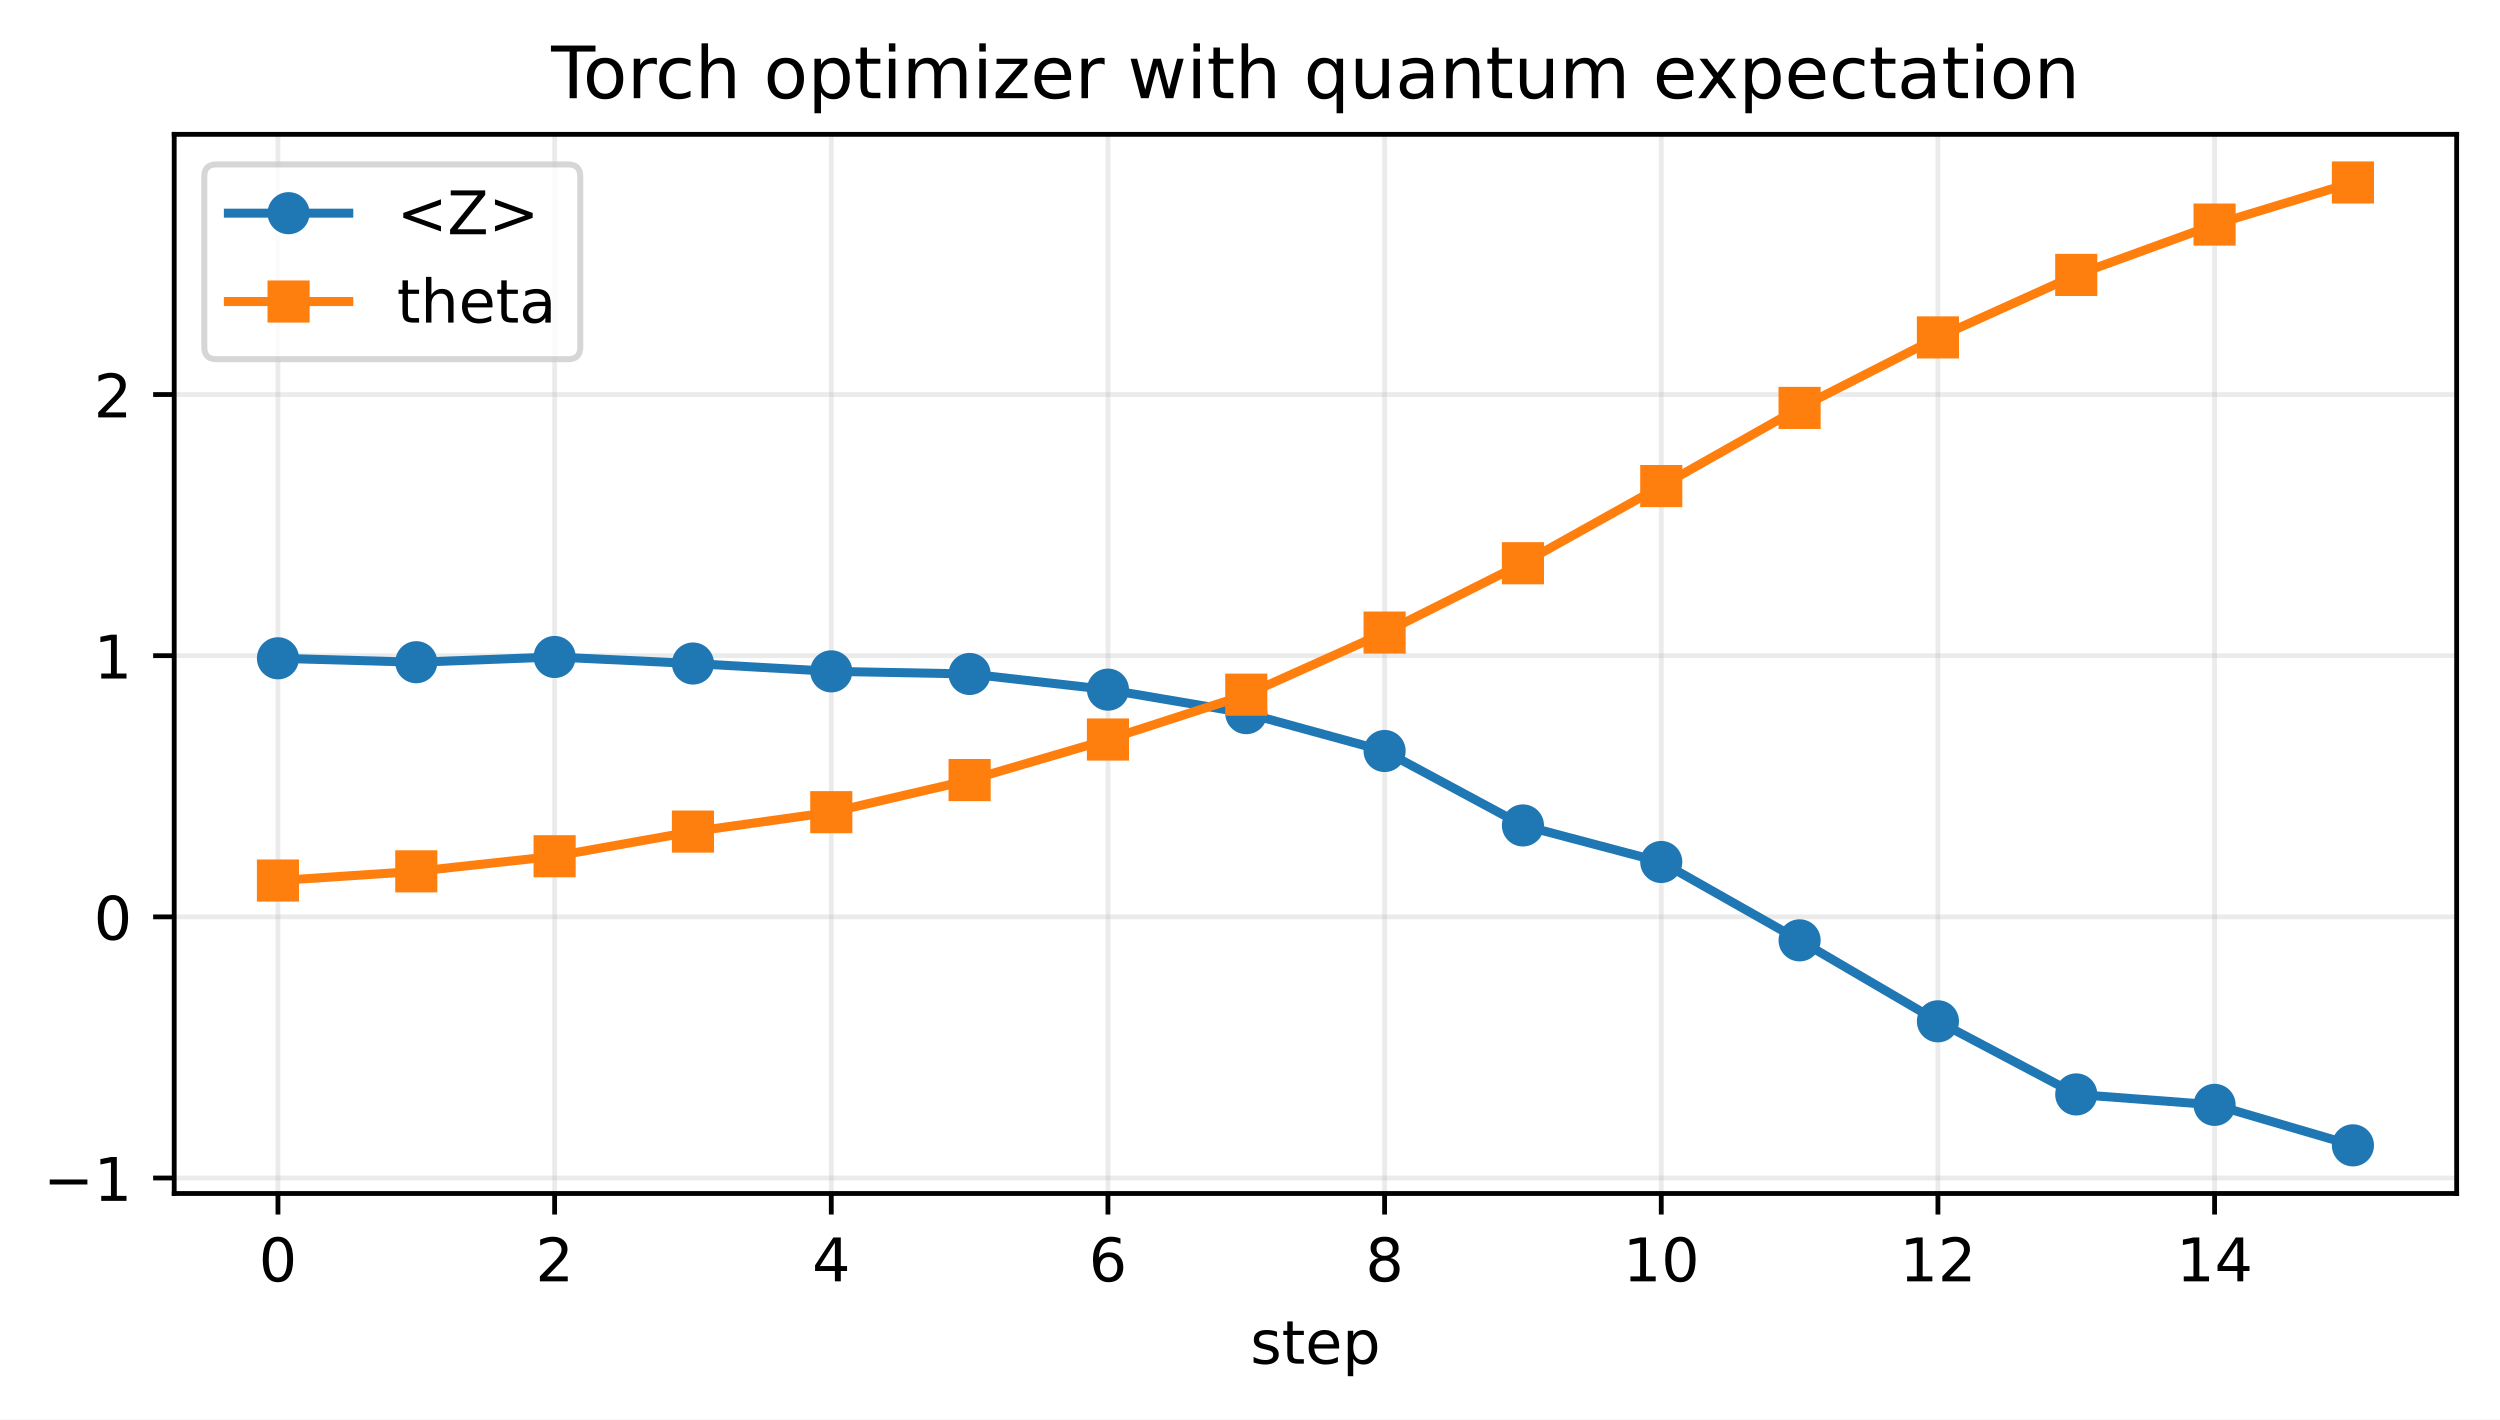
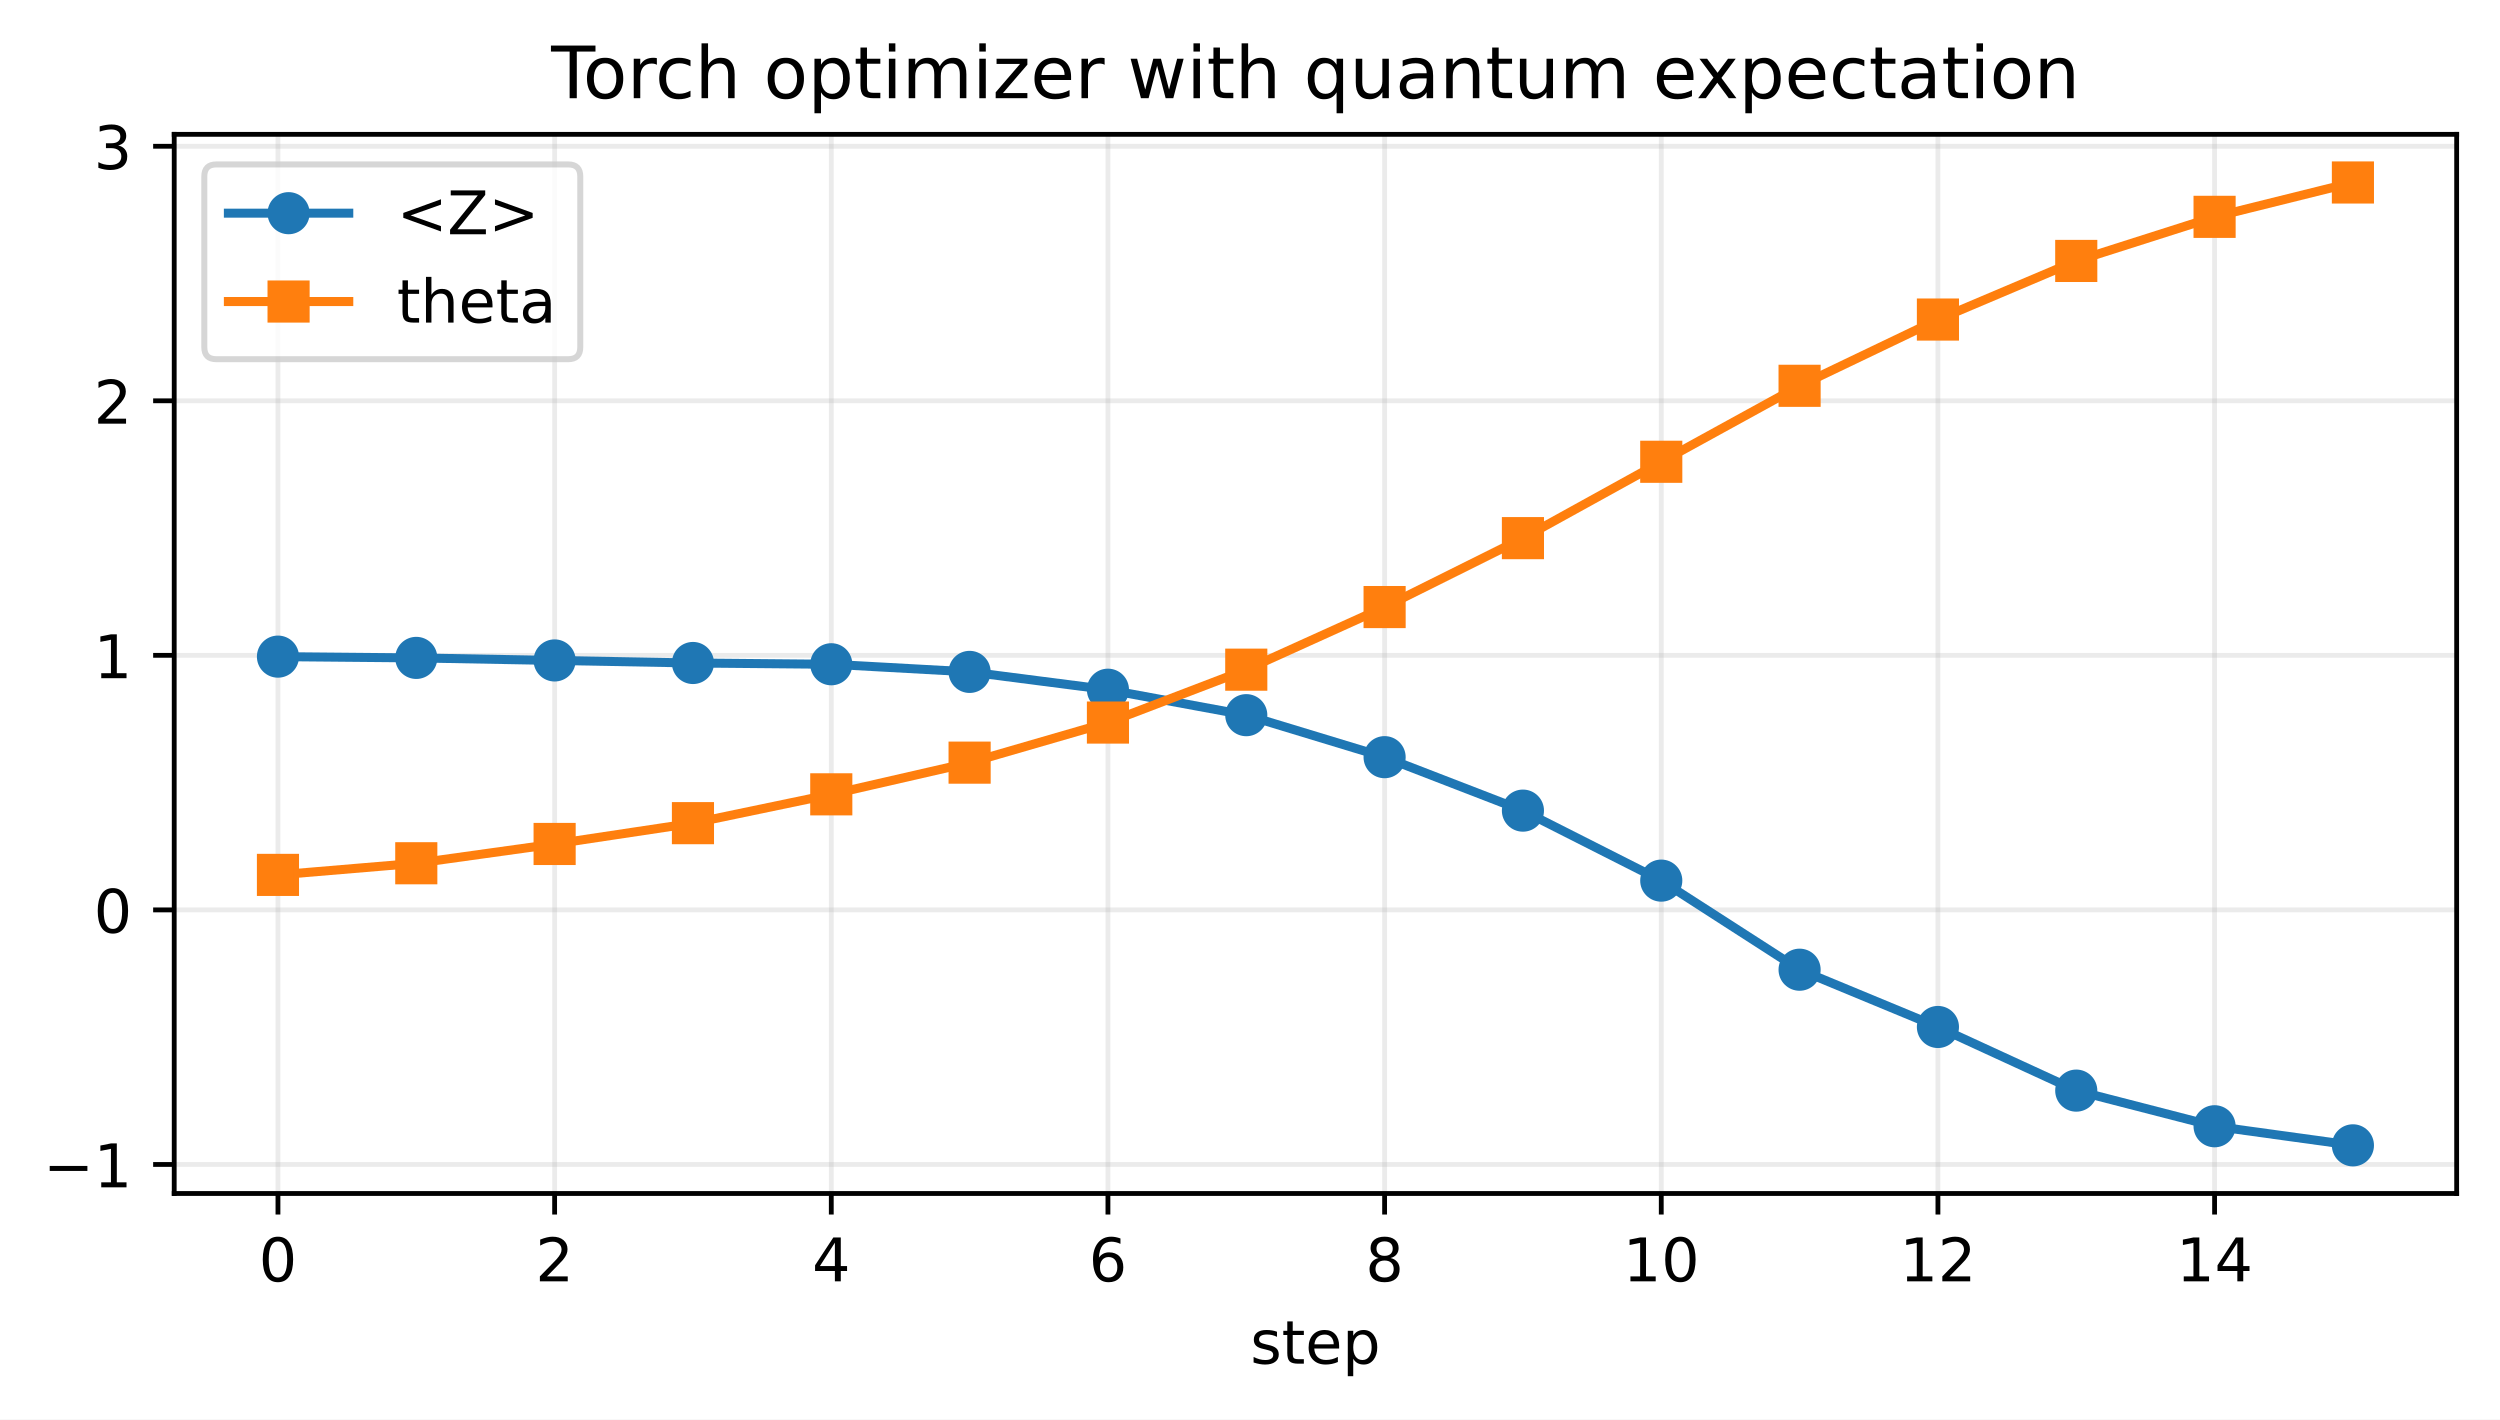
<svg xmlns="http://www.w3.org/2000/svg" xmlns:xlink="http://www.w3.org/1999/xlink" width="415.332pt" height="235.834pt" viewBox="0 0 415.332 235.834" version="1.1">
  <defs>
    <style type="text/css">*{stroke-linejoin: round; stroke-linecap: butt}</style>
  </defs>
  <g id="figure_1">
    <g id="patch_1">
      <path d="M 0 235.834  L 415.332 235.834  L 415.332 0  L 0 0  z " style="fill: #ffffff" />
    </g>
    <g id="axes_1">
      <g id="patch_2">
        <path d="M 28.942 198.278  L 408.132 198.278  L 408.132 22.318  L 28.942 22.318  z " style="fill: #ffffff" />
      </g>
      <g id="matplotlib.axis_1">
        <g id="xtick_1">
          <g id="line2d_1">
-             <path d="M 46.178 198.278  L 46.178 22.318  " clip-path="url(#pff845079d2)" style="fill: none; stroke: #b0b0b0; stroke-opacity: 0.25; stroke-width: 0.8; stroke-linecap: square" />
+             <path d="M 46.178 198.278  L 46.178 22.318  " clip-path="url(#p3818c2e8f7)" style="fill: none; stroke: #b0b0b0; stroke-opacity: 0.25; stroke-width: 0.8; stroke-linecap: square" />
          </g>
          <g id="line2d_2">
            <defs>
-               <path id="mf3b24334eb" d="M 0 0  L 0 3.5  " style="stroke: #000000; stroke-width: 0.8" />
+               <path id="m38d7445c52" d="M 0 0  L 0 3.5  " style="stroke: #000000; stroke-width: 0.8" />
            </defs>
            <g>
-               <use xlink:href="#mf3b24334eb" x="46.178" y="198.278" style="stroke: #000000; stroke-width: 0.8" />
+               <use xlink:href="#m38d7445c52" x="46.178" y="198.278" style="stroke: #000000; stroke-width: 0.8" />
            </g>
          </g>
          <g id="text_1">
            <g transform="translate(42.99685 212.8766) scale(0.1 -0.1)">
              <defs>
                <path id="DejaVuSans-30" d="M 2034 4250  Q 1547 4250 1301 3770  Q 1056 3291 1056 2328  Q 1056 1369 1301 889  Q 1547 409 2034 409  Q 2525 409 2770 889  Q 3016 1369 3016 2328  Q 3016 3291 2770 3770  Q 2525 4250 2034 4250  z M 2034 4750  Q 2819 4750 3233 4129  Q 3647 3509 3647 2328  Q 3647 1150 3233 529  Q 2819 -91 2034 -91  Q 1250 -91 836 529  Q 422 1150 422 2328  Q 422 3509 836 4129  Q 1250 4750 2034 4750  z " transform="scale(0.015625)" />
              </defs>
              <use xlink:href="#DejaVuSans-30" />
            </g>
          </g>
        </g>
        <g id="xtick_2">
          <g id="line2d_3">
-             <path d="M 92.141 198.278  L 92.141 22.318  " clip-path="url(#pff845079d2)" style="fill: none; stroke: #b0b0b0; stroke-opacity: 0.25; stroke-width: 0.8; stroke-linecap: square" />
+             <path d="M 92.141 198.278  L 92.141 22.318  " clip-path="url(#p3818c2e8f7)" style="fill: none; stroke: #b0b0b0; stroke-opacity: 0.25; stroke-width: 0.8; stroke-linecap: square" />
          </g>
          <g id="line2d_4">
            <g>
-               <use xlink:href="#mf3b24334eb" x="92.141" y="198.278" style="stroke: #000000; stroke-width: 0.8" />
+               <use xlink:href="#m38d7445c52" x="92.141" y="198.278" style="stroke: #000000; stroke-width: 0.8" />
            </g>
          </g>
          <g id="text_2">
            <g transform="translate(88.95927 212.8766) scale(0.1 -0.1)">
              <defs>
                <path id="DejaVuSans-32" d="M 1228 531  L 3431 531  L 3431 0  L 469 0  L 469 531  Q 828 903 1448 1529  Q 2069 2156 2228 2338  Q 2531 2678 2651 2914  Q 2772 3150 2772 3378  Q 2772 3750 2511 3984  Q 2250 4219 1831 4219  Q 1534 4219 1204 4116  Q 875 4013 500 3803  L 500 4441  Q 881 4594 1212 4672  Q 1544 4750 1819 4750  Q 2544 4750 2975 4387  Q 3406 4025 3406 3419  Q 3406 3131 3298 2873  Q 3191 2616 2906 2266  Q 2828 2175 2409 1742  Q 1991 1309 1228 531  z " transform="scale(0.015625)" />
              </defs>
              <use xlink:href="#DejaVuSans-32" />
            </g>
          </g>
        </g>
        <g id="xtick_3">
          <g id="line2d_5">
-             <path d="M 138.103 198.278  L 138.103 22.318  " clip-path="url(#pff845079d2)" style="fill: none; stroke: #b0b0b0; stroke-opacity: 0.25; stroke-width: 0.8; stroke-linecap: square" />
+             <path d="M 138.103 198.278  L 138.103 22.318  " clip-path="url(#p3818c2e8f7)" style="fill: none; stroke: #b0b0b0; stroke-opacity: 0.25; stroke-width: 0.8; stroke-linecap: square" />
          </g>
          <g id="line2d_6">
            <g>
-               <use xlink:href="#mf3b24334eb" x="138.103" y="198.278" style="stroke: #000000; stroke-width: 0.8" />
+               <use xlink:href="#m38d7445c52" x="138.103" y="198.278" style="stroke: #000000; stroke-width: 0.8" />
            </g>
          </g>
          <g id="text_3">
            <g transform="translate(134.9217 212.8766) scale(0.1 -0.1)">
              <defs>
                <path id="DejaVuSans-34" d="M 2419 4116  L 825 1625  L 2419 1625  L 2419 4116  z M 2253 4666  L 3047 4666  L 3047 1625  L 3713 1625  L 3713 1100  L 3047 1100  L 3047 0  L 2419 0  L 2419 1100  L 313 1100  L 313 1709  L 2253 4666  z " transform="scale(0.015625)" />
              </defs>
              <use xlink:href="#DejaVuSans-34" />
            </g>
          </g>
        </g>
        <g id="xtick_4">
          <g id="line2d_7">
-             <path d="M 184.065 198.278  L 184.065 22.318  " clip-path="url(#pff845079d2)" style="fill: none; stroke: #b0b0b0; stroke-opacity: 0.25; stroke-width: 0.8; stroke-linecap: square" />
+             <path d="M 184.065 198.278  L 184.065 22.318  " clip-path="url(#p3818c2e8f7)" style="fill: none; stroke: #b0b0b0; stroke-opacity: 0.25; stroke-width: 0.8; stroke-linecap: square" />
          </g>
          <g id="line2d_8">
            <g>
-               <use xlink:href="#mf3b24334eb" x="184.065" y="198.278" style="stroke: #000000; stroke-width: 0.8" />
+               <use xlink:href="#m38d7445c52" x="184.065" y="198.278" style="stroke: #000000; stroke-width: 0.8" />
            </g>
          </g>
          <g id="text_4">
            <g transform="translate(180.8841 212.8766) scale(0.1 -0.1)">
              <defs>
                <path id="DejaVuSans-36" d="M 2113 2584  Q 1688 2584 1439 2293  Q 1191 2003 1191 1497  Q 1191 994 1439 701  Q 1688 409 2113 409  Q 2538 409 2786 701  Q 3034 994 3034 1497  Q 3034 2003 2786 2293  Q 2538 2584 2113 2584  z M 3366 4563  L 3366 3988  Q 3128 4100 2886 4159  Q 2644 4219 2406 4219  Q 1781 4219 1451 3797  Q 1122 3375 1075 2522  Q 1259 2794 1537 2939  Q 1816 3084 2150 3084  Q 2853 3084 3261 2657  Q 3669 2231 3669 1497  Q 3669 778 3244 343  Q 2819 -91 2113 -91  Q 1303 -91 875 529  Q 447 1150 447 2328  Q 447 3434 972 4092  Q 1497 4750 2381 4750  Q 2619 4750 2861 4703  Q 3103 4656 3366 4563  z " transform="scale(0.015625)" />
              </defs>
              <use xlink:href="#DejaVuSans-36" />
            </g>
          </g>
        </g>
        <g id="xtick_5">
          <g id="line2d_9">
-             <path d="M 230.028 198.278  L 230.028 22.318  " clip-path="url(#pff845079d2)" style="fill: none; stroke: #b0b0b0; stroke-opacity: 0.25; stroke-width: 0.8; stroke-linecap: square" />
+             <path d="M 230.028 198.278  L 230.028 22.318  " clip-path="url(#p3818c2e8f7)" style="fill: none; stroke: #b0b0b0; stroke-opacity: 0.25; stroke-width: 0.8; stroke-linecap: square" />
          </g>
          <g id="line2d_10">
            <g>
-               <use xlink:href="#mf3b24334eb" x="230.028" y="198.278" style="stroke: #000000; stroke-width: 0.8" />
+               <use xlink:href="#m38d7445c52" x="230.028" y="198.278" style="stroke: #000000; stroke-width: 0.8" />
            </g>
          </g>
          <g id="text_5">
            <g transform="translate(226.8465 212.8766) scale(0.1 -0.1)">
              <defs>
                <path id="DejaVuSans-38" d="M 2034 2216  Q 1584 2216 1326 1975  Q 1069 1734 1069 1313  Q 1069 891 1326 650  Q 1584 409 2034 409  Q 2484 409 2743 651  Q 3003 894 3003 1313  Q 3003 1734 2745 1975  Q 2488 2216 2034 2216  z M 1403 2484  Q 997 2584 770 2862  Q 544 3141 544 3541  Q 544 4100 942 4425  Q 1341 4750 2034 4750  Q 2731 4750 3128 4425  Q 3525 4100 3525 3541  Q 3525 3141 3298 2862  Q 3072 2584 2669 2484  Q 3125 2378 3379 2068  Q 3634 1759 3634 1313  Q 3634 634 3220 271  Q 2806 -91 2034 -91  Q 1263 -91 848 271  Q 434 634 434 1313  Q 434 1759 690 2068  Q 947 2378 1403 2484  z M 1172 3481  Q 1172 3119 1398 2916  Q 1625 2713 2034 2713  Q 2441 2713 2670 2916  Q 2900 3119 2900 3481  Q 2900 3844 2670 4047  Q 2441 4250 2034 4250  Q 1625 4250 1398 4047  Q 1172 3844 1172 3481  z " transform="scale(0.015625)" />
              </defs>
              <use xlink:href="#DejaVuSans-38" />
            </g>
          </g>
        </g>
        <g id="xtick_6">
          <g id="line2d_11">
-             <path d="M 275.99 198.278  L 275.99 22.318  " clip-path="url(#pff845079d2)" style="fill: none; stroke: #b0b0b0; stroke-opacity: 0.25; stroke-width: 0.8; stroke-linecap: square" />
+             <path d="M 275.99 198.278  L 275.99 22.318  " clip-path="url(#p3818c2e8f7)" style="fill: none; stroke: #b0b0b0; stroke-opacity: 0.25; stroke-width: 0.8; stroke-linecap: square" />
          </g>
          <g id="line2d_12">
            <g>
-               <use xlink:href="#mf3b24334eb" x="275.99" y="198.278" style="stroke: #000000; stroke-width: 0.8" />
+               <use xlink:href="#m38d7445c52" x="275.99" y="198.278" style="stroke: #000000; stroke-width: 0.8" />
            </g>
          </g>
          <g id="text_6">
            <g transform="translate(269.6277 212.8766) scale(0.1 -0.1)">
              <defs>
                <path id="DejaVuSans-31" d="M 794 531  L 1825 531  L 1825 4091  L 703 3866  L 703 4441  L 1819 4666  L 2450 4666  L 2450 531  L 3481 531  L 3481 0  L 794 0  L 794 531  z " transform="scale(0.015625)" />
              </defs>
              <use xlink:href="#DejaVuSans-31" />
              <use xlink:href="#DejaVuSans-30" transform="translate(63.62305 0)" />
            </g>
          </g>
        </g>
        <g id="xtick_7">
          <g id="line2d_13">
-             <path d="M 321.953 198.278  L 321.953 22.318  " clip-path="url(#pff845079d2)" style="fill: none; stroke: #b0b0b0; stroke-opacity: 0.25; stroke-width: 0.8; stroke-linecap: square" />
+             <path d="M 321.953 198.278  L 321.953 22.318  " clip-path="url(#p3818c2e8f7)" style="fill: none; stroke: #b0b0b0; stroke-opacity: 0.25; stroke-width: 0.8; stroke-linecap: square" />
          </g>
          <g id="line2d_14">
            <g>
-               <use xlink:href="#mf3b24334eb" x="321.953" y="198.278" style="stroke: #000000; stroke-width: 0.8" />
+               <use xlink:href="#m38d7445c52" x="321.953" y="198.278" style="stroke: #000000; stroke-width: 0.8" />
            </g>
          </g>
          <g id="text_7">
            <g transform="translate(315.5901 212.8766) scale(0.1 -0.1)">
              <use xlink:href="#DejaVuSans-31" />
              <use xlink:href="#DejaVuSans-32" transform="translate(63.62305 0)" />
            </g>
          </g>
        </g>
        <g id="xtick_8">
          <g id="line2d_15">
-             <path d="M 367.915 198.278  L 367.915 22.318  " clip-path="url(#pff845079d2)" style="fill: none; stroke: #b0b0b0; stroke-opacity: 0.25; stroke-width: 0.8; stroke-linecap: square" />
+             <path d="M 367.915 198.278  L 367.915 22.318  " clip-path="url(#p3818c2e8f7)" style="fill: none; stroke: #b0b0b0; stroke-opacity: 0.25; stroke-width: 0.8; stroke-linecap: square" />
          </g>
          <g id="line2d_16">
            <g>
-               <use xlink:href="#mf3b24334eb" x="367.915" y="198.278" style="stroke: #000000; stroke-width: 0.8" />
+               <use xlink:href="#m38d7445c52" x="367.915" y="198.278" style="stroke: #000000; stroke-width: 0.8" />
            </g>
          </g>
          <g id="text_8">
            <g transform="translate(361.5526 212.8766) scale(0.1 -0.1)">
              <use xlink:href="#DejaVuSans-31" />
              <use xlink:href="#DejaVuSans-34" transform="translate(63.62305 0)" />
            </g>
          </g>
        </g>
        <g id="text_9">
          <g transform="translate(207.7216 226.5547) scale(0.1 -0.1)">
            <defs>
              <path id="DejaVuSans-73" d="M 2834 3397  L 2834 2853  Q 2591 2978 2328 3040  Q 2066 3103 1784 3103  Q 1356 3103 1142 2972  Q 928 2841 928 2578  Q 928 2378 1081 2264  Q 1234 2150 1697 2047  L 1894 2003  Q 2506 1872 2764 1633  Q 3022 1394 3022 966  Q 3022 478 2636 193  Q 2250 -91 1575 -91  Q 1294 -91 989 -36  Q 684 19 347 128  L 347 722  Q 666 556 975 473  Q 1284 391 1588 391  Q 1994 391 2212 530  Q 2431 669 2431 922  Q 2431 1156 2273 1281  Q 2116 1406 1581 1522  L 1381 1569  Q 847 1681 609 1914  Q 372 2147 372 2553  Q 372 3047 722 3315  Q 1072 3584 1716 3584  Q 2034 3584 2315 3537  Q 2597 3491 2834 3397  z " transform="scale(0.015625)" />
              <path id="DejaVuSans-74" d="M 1172 4494  L 1172 3500  L 2356 3500  L 2356 3053  L 1172 3053  L 1172 1153  Q 1172 725 1289 603  Q 1406 481 1766 481  L 2356 481  L 2356 0  L 1766 0  Q 1100 0 847 248  Q 594 497 594 1153  L 594 3053  L 172 3053  L 172 3500  L 594 3500  L 594 4494  L 1172 4494  z " transform="scale(0.015625)" />
              <path id="DejaVuSans-65" d="M 3597 1894  L 3597 1613  L 953 1613  Q 991 1019 1311 708  Q 1631 397 2203 397  Q 2534 397 2845 478  Q 3156 559 3463 722  L 3463 178  Q 3153 47 2828 -22  Q 2503 -91 2169 -91  Q 1331 -91 842 396  Q 353 884 353 1716  Q 353 2575 817 3079  Q 1281 3584 2069 3584  Q 2775 3584 3186 3129  Q 3597 2675 3597 1894  z M 3022 2063  Q 3016 2534 2758 2815  Q 2500 3097 2075 3097  Q 1594 3097 1305 2825  Q 1016 2553 972 2059  L 3022 2063  z " transform="scale(0.015625)" />
              <path id="DejaVuSans-70" d="M 1159 525  L 1159 -1331  L 581 -1331  L 581 3500  L 1159 3500  L 1159 2969  Q 1341 3281 1617 3432  Q 1894 3584 2278 3584  Q 2916 3584 3314 3078  Q 3713 2572 3713 1747  Q 3713 922 3314 415  Q 2916 -91 2278 -91  Q 1894 -91 1617 61  Q 1341 213 1159 525  z M 3116 1747  Q 3116 2381 2855 2742  Q 2594 3103 2138 3103  Q 1681 3103 1420 2742  Q 1159 2381 1159 1747  Q 1159 1113 1420 752  Q 1681 391 2138 391  Q 2594 391 2855 752  Q 3116 1113 3116 1747  z " transform="scale(0.015625)" />
            </defs>
            <use xlink:href="#DejaVuSans-73" />
            <use xlink:href="#DejaVuSans-74" transform="translate(52.09961 0)" />
            <use xlink:href="#DejaVuSans-65" transform="translate(91.30859 0)" />
            <use xlink:href="#DejaVuSans-70" transform="translate(152.832 0)" />
          </g>
        </g>
      </g>
      <g id="matplotlib.axis_2">
        <g id="ytick_1">
          <g id="line2d_17">
-             <path d="M 28.942 195.703  L 408.132 195.703  " clip-path="url(#pff845079d2)" style="fill: none; stroke: #b0b0b0; stroke-opacity: 0.25; stroke-width: 0.8; stroke-linecap: square" />
+             <path d="M 28.942 193.452  L 408.132 193.452  " clip-path="url(#p3818c2e8f7)" style="fill: none; stroke: #b0b0b0; stroke-opacity: 0.25; stroke-width: 0.8; stroke-linecap: square" />
          </g>
          <g id="line2d_18">
            <defs>
-               <path id="mbb4d5db97c" d="M 0 0  L -3.5 0  " style="stroke: #000000; stroke-width: 0.8" />
+               <path id="mbf129d56ea" d="M 0 0  L -3.5 0  " style="stroke: #000000; stroke-width: 0.8" />
            </defs>
            <g>
-               <use xlink:href="#mbb4d5db97c" x="28.942" y="195.703" style="stroke: #000000; stroke-width: 0.8" />
+               <use xlink:href="#mbf129d56ea" x="28.942" y="193.452" style="stroke: #000000; stroke-width: 0.8" />
            </g>
          </g>
          <g id="text_10">
-             <g transform="translate(7.2 199.5024) scale(0.1 -0.1)">
+             <g transform="translate(7.2 197.2507) scale(0.1 -0.1)">
              <defs>
                <path id="DejaVuSans-2212" d="M 678 2272  L 4684 2272  L 4684 1741  L 678 1741  L 678 2272  z " transform="scale(0.015625)" />
              </defs>
              <use xlink:href="#DejaVuSans-2212" />
              <use xlink:href="#DejaVuSans-31" transform="translate(83.78906 0)" />
            </g>
          </g>
        </g>
        <g id="ytick_2">
          <g id="line2d_19">
-             <path d="M 28.942 152.317  L 408.132 152.317  " clip-path="url(#pff845079d2)" style="fill: none; stroke: #b0b0b0; stroke-opacity: 0.25; stroke-width: 0.8; stroke-linecap: square" />
+             <path d="M 28.942 151.164  L 408.132 151.164  " clip-path="url(#p3818c2e8f7)" style="fill: none; stroke: #b0b0b0; stroke-opacity: 0.25; stroke-width: 0.8; stroke-linecap: square" />
          </g>
          <g id="line2d_20">
            <g>
-               <use xlink:href="#mbb4d5db97c" x="28.942" y="152.317" style="stroke: #000000; stroke-width: 0.8" />
+               <use xlink:href="#mbf129d56ea" x="28.942" y="151.164" style="stroke: #000000; stroke-width: 0.8" />
            </g>
          </g>
          <g id="text_11">
-             <g transform="translate(15.57969 156.1165) scale(0.1 -0.1)">
+             <g transform="translate(15.57969 154.9631) scale(0.1 -0.1)">
              <use xlink:href="#DejaVuSans-30" />
            </g>
          </g>
        </g>
        <g id="ytick_3">
          <g id="line2d_21">
-             <path d="M 28.942 108.931  L 408.132 108.931  " clip-path="url(#pff845079d2)" style="fill: none; stroke: #b0b0b0; stroke-opacity: 0.25; stroke-width: 0.8; stroke-linecap: square" />
+             <path d="M 28.942 108.876  L 408.132 108.876  " clip-path="url(#p3818c2e8f7)" style="fill: none; stroke: #b0b0b0; stroke-opacity: 0.25; stroke-width: 0.8; stroke-linecap: square" />
          </g>
          <g id="line2d_22">
            <g>
-               <use xlink:href="#mbb4d5db97c" x="28.942" y="108.931" style="stroke: #000000; stroke-width: 0.8" />
+               <use xlink:href="#mbf129d56ea" x="28.942" y="108.876" style="stroke: #000000; stroke-width: 0.8" />
            </g>
          </g>
          <g id="text_12">
-             <g transform="translate(15.57969 112.7307) scale(0.1 -0.1)">
+             <g transform="translate(15.57969 112.6754) scale(0.1 -0.1)">
              <use xlink:href="#DejaVuSans-31" />
            </g>
          </g>
        </g>
        <g id="ytick_4">
          <g id="line2d_23">
-             <path d="M 28.942 65.546  L 408.132 65.546  " clip-path="url(#pff845079d2)" style="fill: none; stroke: #b0b0b0; stroke-opacity: 0.25; stroke-width: 0.8; stroke-linecap: square" />
+             <path d="M 28.942 66.589  L 408.132 66.589  " clip-path="url(#p3818c2e8f7)" style="fill: none; stroke: #b0b0b0; stroke-opacity: 0.25; stroke-width: 0.8; stroke-linecap: square" />
          </g>
          <g id="line2d_24">
            <g>
-               <use xlink:href="#mbb4d5db97c" x="28.942" y="65.546" style="stroke: #000000; stroke-width: 0.8" />
+               <use xlink:href="#mbf129d56ea" x="28.942" y="66.589" style="stroke: #000000; stroke-width: 0.8" />
            </g>
          </g>
          <g id="text_13">
-             <g transform="translate(15.57969 69.34484) scale(0.1 -0.1)">
+             <g transform="translate(15.57969 70.38778) scale(0.1 -0.1)">
              <use xlink:href="#DejaVuSans-32" />
            </g>
          </g>
        </g>
-       </g>
-       <g id="line2d_25">
-         <path d="M 46.178 109.365  L 69.159 110.016  L 92.141 109.148  L 115.122 110.233  L 138.103 111.535  L 161.084 111.968  L 184.065 114.572  L 207.047 118.476  L 230.028 124.767  L 253.009 137.132  L 275.99 143.206  L 298.971 156.222  L 321.953 169.672  L 344.934 181.82  L 367.915 183.555  L 390.896 190.28  " clip-path="url(#pff845079d2)" style="fill: none; stroke: #1f77b4; stroke-width: 1.5; stroke-linecap: square" />
+         <g id="ytick_5">
+           <g id="line2d_25">
+             <path d="M 28.942 24.301  L 408.132 24.301  " clip-path="url(#p3818c2e8f7)" style="fill: none; stroke: #b0b0b0; stroke-opacity: 0.25; stroke-width: 0.8; stroke-linecap: square" />
+           </g>
+           <g id="line2d_26">
+             <g>
+               <use xlink:href="#mbf129d56ea" x="28.942" y="24.301" style="stroke: #000000; stroke-width: 0.8" />
+             </g>
+           </g>
+           <g id="text_14">
+             <g transform="translate(15.57969 28.10012) scale(0.1 -0.1)">
+               <defs>
+                 <path id="DejaVuSans-33" d="M 2597 2516  Q 3050 2419 3304 2112  Q 3559 1806 3559 1356  Q 3559 666 3084 287  Q 2609 -91 1734 -91  Q 1441 -91 1130 -33  Q 819 25 488 141  L 488 750  Q 750 597 1062 519  Q 1375 441 1716 441  Q 2309 441 2620 675  Q 2931 909 2931 1356  Q 2931 1769 2642 2001  Q 2353 2234 1838 2234  L 1294 2234  L 1294 2753  L 1863 2753  Q 2328 2753 2575 2939  Q 2822 3125 2822 3475  Q 2822 3834 2567 4026  Q 2313 4219 1838 4219  Q 1578 4219 1281 4162  Q 984 4106 628 3988  L 628 4550  Q 988 4650 1302 4700  Q 1616 4750 1894 4750  Q 2613 4750 3031 4423  Q 3450 4097 3450 3541  Q 3450 3153 3228 2886  Q 3006 2619 2597 2516  z " transform="scale(0.015625)" />
+               </defs>
+               <use xlink:href="#DejaVuSans-33" />
+             </g>
+           </g>
+         </g>
+       </g>
+       <g id="line2d_27">
+         <path d="M 46.178 109.088  L 69.159 109.299  L 92.141 109.722  L 115.122 110.145  L 138.103 110.356  L 161.084 111.625  L 184.065 114.585  L 207.047 118.814  L 230.028 125.791  L 253.009 134.672  L 275.99 146.301  L 298.971 161.101  L 321.953 170.616  L 344.934 181.188  L 367.915 187.108  L 390.896 190.28  " clip-path="url(#p3818c2e8f7)" style="fill: none; stroke: #1f77b4; stroke-width: 1.5; stroke-linecap: square" />
        <defs>
-           <path id="mc56212c8c3" d="M 0 3  C 0.796 3 1.559 2.684 2.121 2.121  C 2.684 1.559 3 0.796 3 0  C 3 -0.796 2.684 -1.559 2.121 -2.121  C 1.559 -2.684 0.796 -3 0 -3  C -0.796 -3 -1.559 -2.684 -2.121 -2.121  C -2.684 -1.559 -3 -0.796 -3 0  C -3 0.796 -2.684 1.559 -2.121 2.121  C -1.559 2.684 -0.796 3 0 3  z " style="stroke: #1f77b4" />
+           <path id="m4fa69e3a0d" d="M 0 3  C 0.796 3 1.559 2.684 2.121 2.121  C 2.684 1.559 3 0.796 3 0  C 3 -0.796 2.684 -1.559 2.121 -2.121  C 1.559 -2.684 0.796 -3 0 -3  C -0.796 -3 -1.559 -2.684 -2.121 -2.121  C -2.684 -1.559 -3 -0.796 -3 0  C -3 0.796 -2.684 1.559 -2.121 2.121  C -1.559 2.684 -0.796 3 0 3  z " style="stroke: #1f77b4" />
        </defs>
-         <g clip-path="url(#pff845079d2)">
-           <use xlink:href="#mc56212c8c3" x="46.178" y="109.365" style="fill: #1f77b4; stroke: #1f77b4" />
-           <use xlink:href="#mc56212c8c3" x="69.159" y="110.016" style="fill: #1f77b4; stroke: #1f77b4" />
-           <use xlink:href="#mc56212c8c3" x="92.141" y="109.148" style="fill: #1f77b4; stroke: #1f77b4" />
-           <use xlink:href="#mc56212c8c3" x="115.122" y="110.233" style="fill: #1f77b4; stroke: #1f77b4" />
-           <use xlink:href="#mc56212c8c3" x="138.103" y="111.535" style="fill: #1f77b4; stroke: #1f77b4" />
-           <use xlink:href="#mc56212c8c3" x="161.084" y="111.968" style="fill: #1f77b4; stroke: #1f77b4" />
-           <use xlink:href="#mc56212c8c3" x="184.065" y="114.572" style="fill: #1f77b4; stroke: #1f77b4" />
-           <use xlink:href="#mc56212c8c3" x="207.047" y="118.476" style="fill: #1f77b4; stroke: #1f77b4" />
-           <use xlink:href="#mc56212c8c3" x="230.028" y="124.767" style="fill: #1f77b4; stroke: #1f77b4" />
-           <use xlink:href="#mc56212c8c3" x="253.009" y="137.132" style="fill: #1f77b4; stroke: #1f77b4" />
-           <use xlink:href="#mc56212c8c3" x="275.99" y="143.206" style="fill: #1f77b4; stroke: #1f77b4" />
-           <use xlink:href="#mc56212c8c3" x="298.971" y="156.222" style="fill: #1f77b4; stroke: #1f77b4" />
-           <use xlink:href="#mc56212c8c3" x="321.953" y="169.672" style="fill: #1f77b4; stroke: #1f77b4" />
-           <use xlink:href="#mc56212c8c3" x="344.934" y="181.82" style="fill: #1f77b4; stroke: #1f77b4" />
-           <use xlink:href="#mc56212c8c3" x="367.915" y="183.555" style="fill: #1f77b4; stroke: #1f77b4" />
-           <use xlink:href="#mc56212c8c3" x="390.896" y="190.28" style="fill: #1f77b4; stroke: #1f77b4" />
-         </g>
-       </g>
-       <g id="line2d_26">
-         <path d="M 46.178 146.287  L 69.159 144.757  L 92.141 142.252  L 115.122 138.152  L 138.103 134.93  L 161.084 129.594  L 184.065 122.858  L 207.047 115.407  L 230.028 105.092  L 253.009 93.573  L 275.99 80.752  L 298.971 67.769  L 321.953 56.055  L 344.934 45.675  L 367.915 37.312  L 390.896 30.316  " clip-path="url(#pff845079d2)" style="fill: none; stroke: #ff7f0e; stroke-width: 1.5; stroke-linecap: square" />
+         <g clip-path="url(#p3818c2e8f7)">
+           <use xlink:href="#m4fa69e3a0d" x="46.178" y="109.088" style="fill: #1f77b4; stroke: #1f77b4" />
+           <use xlink:href="#m4fa69e3a0d" x="69.159" y="109.299" style="fill: #1f77b4; stroke: #1f77b4" />
+           <use xlink:href="#m4fa69e3a0d" x="92.141" y="109.722" style="fill: #1f77b4; stroke: #1f77b4" />
+           <use xlink:href="#m4fa69e3a0d" x="115.122" y="110.145" style="fill: #1f77b4; stroke: #1f77b4" />
+           <use xlink:href="#m4fa69e3a0d" x="138.103" y="110.356" style="fill: #1f77b4; stroke: #1f77b4" />
+           <use xlink:href="#m4fa69e3a0d" x="161.084" y="111.625" style="fill: #1f77b4; stroke: #1f77b4" />
+           <use xlink:href="#m4fa69e3a0d" x="184.065" y="114.585" style="fill: #1f77b4; stroke: #1f77b4" />
+           <use xlink:href="#m4fa69e3a0d" x="207.047" y="118.814" style="fill: #1f77b4; stroke: #1f77b4" />
+           <use xlink:href="#m4fa69e3a0d" x="230.028" y="125.791" style="fill: #1f77b4; stroke: #1f77b4" />
+           <use xlink:href="#m4fa69e3a0d" x="253.009" y="134.672" style="fill: #1f77b4; stroke: #1f77b4" />
+           <use xlink:href="#m4fa69e3a0d" x="275.99" y="146.301" style="fill: #1f77b4; stroke: #1f77b4" />
+           <use xlink:href="#m4fa69e3a0d" x="298.971" y="161.101" style="fill: #1f77b4; stroke: #1f77b4" />
+           <use xlink:href="#m4fa69e3a0d" x="321.953" y="170.616" style="fill: #1f77b4; stroke: #1f77b4" />
+           <use xlink:href="#m4fa69e3a0d" x="344.934" y="181.188" style="fill: #1f77b4; stroke: #1f77b4" />
+           <use xlink:href="#m4fa69e3a0d" x="367.915" y="187.108" style="fill: #1f77b4; stroke: #1f77b4" />
+           <use xlink:href="#m4fa69e3a0d" x="390.896" y="190.28" style="fill: #1f77b4; stroke: #1f77b4" />
+         </g>
+       </g>
+       <g id="line2d_28">
+         <path d="M 46.178 145.349  L 69.159 143.415  L 92.141 140.211  L 115.122 136.754  L 138.103 131.965  L 161.084 126.7  L 184.065 120.04  L 207.047 111.255  L 230.028 100.852  L 253.009 89.403  L 275.99 76.716  L 298.971 64.094  L 321.953 53.088  L 344.934 43.351  L 367.915 36.025  L 390.896 30.316  " clip-path="url(#p3818c2e8f7)" style="fill: none; stroke: #ff7f0e; stroke-width: 1.5; stroke-linecap: square" />
        <defs>
-           <path id="m7766e64715" d="M -3 3  L 3 3  L 3 -3  L -3 -3  z " style="stroke: #ff7f0e; stroke-linejoin: miter" />
+           <path id="m22e53e4bbc" d="M -3 3  L 3 3  L 3 -3  L -3 -3  z " style="stroke: #ff7f0e; stroke-linejoin: miter" />
        </defs>
-         <g clip-path="url(#pff845079d2)">
-           <use xlink:href="#m7766e64715" x="46.178" y="146.287" style="fill: #ff7f0e; stroke: #ff7f0e; stroke-linejoin: miter" />
-           <use xlink:href="#m7766e64715" x="69.159" y="144.757" style="fill: #ff7f0e; stroke: #ff7f0e; stroke-linejoin: miter" />
-           <use xlink:href="#m7766e64715" x="92.141" y="142.252" style="fill: #ff7f0e; stroke: #ff7f0e; stroke-linejoin: miter" />
-           <use xlink:href="#m7766e64715" x="115.122" y="138.152" style="fill: #ff7f0e; stroke: #ff7f0e; stroke-linejoin: miter" />
-           <use xlink:href="#m7766e64715" x="138.103" y="134.93" style="fill: #ff7f0e; stroke: #ff7f0e; stroke-linejoin: miter" />
-           <use xlink:href="#m7766e64715" x="161.084" y="129.594" style="fill: #ff7f0e; stroke: #ff7f0e; stroke-linejoin: miter" />
-           <use xlink:href="#m7766e64715" x="184.065" y="122.858" style="fill: #ff7f0e; stroke: #ff7f0e; stroke-linejoin: miter" />
-           <use xlink:href="#m7766e64715" x="207.047" y="115.407" style="fill: #ff7f0e; stroke: #ff7f0e; stroke-linejoin: miter" />
-           <use xlink:href="#m7766e64715" x="230.028" y="105.092" style="fill: #ff7f0e; stroke: #ff7f0e; stroke-linejoin: miter" />
-           <use xlink:href="#m7766e64715" x="253.009" y="93.573" style="fill: #ff7f0e; stroke: #ff7f0e; stroke-linejoin: miter" />
-           <use xlink:href="#m7766e64715" x="275.99" y="80.752" style="fill: #ff7f0e; stroke: #ff7f0e; stroke-linejoin: miter" />
-           <use xlink:href="#m7766e64715" x="298.971" y="67.769" style="fill: #ff7f0e; stroke: #ff7f0e; stroke-linejoin: miter" />
-           <use xlink:href="#m7766e64715" x="321.953" y="56.055" style="fill: #ff7f0e; stroke: #ff7f0e; stroke-linejoin: miter" />
-           <use xlink:href="#m7766e64715" x="344.934" y="45.675" style="fill: #ff7f0e; stroke: #ff7f0e; stroke-linejoin: miter" />
-           <use xlink:href="#m7766e64715" x="367.915" y="37.312" style="fill: #ff7f0e; stroke: #ff7f0e; stroke-linejoin: miter" />
-           <use xlink:href="#m7766e64715" x="390.896" y="30.316" style="fill: #ff7f0e; stroke: #ff7f0e; stroke-linejoin: miter" />
+         <g clip-path="url(#p3818c2e8f7)">
+           <use xlink:href="#m22e53e4bbc" x="46.178" y="145.349" style="fill: #ff7f0e; stroke: #ff7f0e; stroke-linejoin: miter" />
+           <use xlink:href="#m22e53e4bbc" x="69.159" y="143.415" style="fill: #ff7f0e; stroke: #ff7f0e; stroke-linejoin: miter" />
+           <use xlink:href="#m22e53e4bbc" x="92.141" y="140.211" style="fill: #ff7f0e; stroke: #ff7f0e; stroke-linejoin: miter" />
+           <use xlink:href="#m22e53e4bbc" x="115.122" y="136.754" style="fill: #ff7f0e; stroke: #ff7f0e; stroke-linejoin: miter" />
+           <use xlink:href="#m22e53e4bbc" x="138.103" y="131.965" style="fill: #ff7f0e; stroke: #ff7f0e; stroke-linejoin: miter" />
+           <use xlink:href="#m22e53e4bbc" x="161.084" y="126.7" style="fill: #ff7f0e; stroke: #ff7f0e; stroke-linejoin: miter" />
+           <use xlink:href="#m22e53e4bbc" x="184.065" y="120.04" style="fill: #ff7f0e; stroke: #ff7f0e; stroke-linejoin: miter" />
+           <use xlink:href="#m22e53e4bbc" x="207.047" y="111.255" style="fill: #ff7f0e; stroke: #ff7f0e; stroke-linejoin: miter" />
+           <use xlink:href="#m22e53e4bbc" x="230.028" y="100.852" style="fill: #ff7f0e; stroke: #ff7f0e; stroke-linejoin: miter" />
+           <use xlink:href="#m22e53e4bbc" x="253.009" y="89.403" style="fill: #ff7f0e; stroke: #ff7f0e; stroke-linejoin: miter" />
+           <use xlink:href="#m22e53e4bbc" x="275.99" y="76.716" style="fill: #ff7f0e; stroke: #ff7f0e; stroke-linejoin: miter" />
+           <use xlink:href="#m22e53e4bbc" x="298.971" y="64.094" style="fill: #ff7f0e; stroke: #ff7f0e; stroke-linejoin: miter" />
+           <use xlink:href="#m22e53e4bbc" x="321.953" y="53.088" style="fill: #ff7f0e; stroke: #ff7f0e; stroke-linejoin: miter" />
+           <use xlink:href="#m22e53e4bbc" x="344.934" y="43.351" style="fill: #ff7f0e; stroke: #ff7f0e; stroke-linejoin: miter" />
+           <use xlink:href="#m22e53e4bbc" x="367.915" y="36.025" style="fill: #ff7f0e; stroke: #ff7f0e; stroke-linejoin: miter" />
+           <use xlink:href="#m22e53e4bbc" x="390.896" y="30.316" style="fill: #ff7f0e; stroke: #ff7f0e; stroke-linejoin: miter" />
        </g>
      </g>
      <g id="patch_3">
        <path d="M 28.942 198.278  L 28.942 22.318  " style="fill: none; stroke: #000000; stroke-width: 0.8; stroke-linejoin: miter; stroke-linecap: square" />
      </g>
      <g id="patch_4">
        <path d="M 408.132 198.278  L 408.132 22.318  " style="fill: none; stroke: #000000; stroke-width: 0.8; stroke-linejoin: miter; stroke-linecap: square" />
      </g>
      <g id="patch_5">
        <path d="M 28.942 198.278  L 408.132 198.278  " style="fill: none; stroke: #000000; stroke-width: 0.8; stroke-linejoin: miter; stroke-linecap: square" />
      </g>
      <g id="patch_6">
        <path d="M 28.942 22.318  L 408.132 22.318  " style="fill: none; stroke: #000000; stroke-width: 0.8; stroke-linejoin: miter; stroke-linecap: square" />
      </g>
-       <g id="text_14">
+       <g id="text_15">
        <g transform="translate(91.56406 16.31812) scale(0.12 -0.12)">
          <defs>
            <path id="DejaVuSans-54" d="M -19 4666  L 3928 4666  L 3928 4134  L 2272 4134  L 2272 0  L 1638 0  L 1638 4134  L -19 4134  L -19 4666  z " transform="scale(0.015625)" />
            <path id="DejaVuSans-6f" d="M 1959 3097  Q 1497 3097 1228 2736  Q 959 2375 959 1747  Q 959 1119 1226 758  Q 1494 397 1959 397  Q 2419 397 2687 759  Q 2956 1122 2956 1747  Q 2956 2369 2687 2733  Q 2419 3097 1959 3097  z M 1959 3584  Q 2709 3584 3137 3096  Q 3566 2609 3566 1747  Q 3566 888 3137 398  Q 2709 -91 1959 -91  Q 1206 -91 779 398  Q 353 888 353 1747  Q 353 2609 779 3096  Q 1206 3584 1959 3584  z " transform="scale(0.015625)" />
            <path id="DejaVuSans-72" d="M 2631 2963  Q 2534 3019 2420 3045  Q 2306 3072 2169 3072  Q 1681 3072 1420 2755  Q 1159 2438 1159 1844  L 1159 0  L 581 0  L 581 3500  L 1159 3500  L 1159 2956  Q 1341 3275 1631 3429  Q 1922 3584 2338 3584  Q 2397 3584 2469 3576  Q 2541 3569 2628 3553  L 2631 2963  z " transform="scale(0.015625)" />
            <path id="DejaVuSans-63" d="M 3122 3366  L 3122 2828  Q 2878 2963 2633 3030  Q 2388 3097 2138 3097  Q 1578 3097 1268 2742  Q 959 2388 959 1747  Q 959 1106 1268 751  Q 1578 397 2138 397  Q 2388 397 2633 464  Q 2878 531 3122 666  L 3122 134  Q 2881 22 2623 -34  Q 2366 -91 2075 -91  Q 1284 -91 818 406  Q 353 903 353 1747  Q 353 2603 823 3093  Q 1294 3584 2113 3584  Q 2378 3584 2631 3529  Q 2884 3475 3122 3366  z " transform="scale(0.015625)" />
            <path id="DejaVuSans-68" d="M 3513 2113  L 3513 0  L 2938 0  L 2938 2094  Q 2938 2591 2744 2837  Q 2550 3084 2163 3084  Q 1697 3084 1428 2787  Q 1159 2491 1159 1978  L 1159 0  L 581 0  L 581 4863  L 1159 4863  L 1159 2956  Q 1366 3272 1645 3428  Q 1925 3584 2291 3584  Q 2894 3584 3203 3211  Q 3513 2838 3513 2113  z " transform="scale(0.015625)" />
            <path id="DejaVuSans-20" transform="scale(0.015625)" />
            <path id="DejaVuSans-69" d="M 603 3500  L 1178 3500  L 1178 0  L 603 0  L 603 3500  z M 603 4863  L 1178 4863  L 1178 4134  L 603 4134  L 603 4863  z " transform="scale(0.015625)" />
            <path id="DejaVuSans-6d" d="M 3328 2828  Q 3544 3216 3844 3400  Q 4144 3584 4550 3584  Q 5097 3584 5394 3201  Q 5691 2819 5691 2113  L 5691 0  L 5113 0  L 5113 2094  Q 5113 2597 4934 2840  Q 4756 3084 4391 3084  Q 3944 3084 3684 2787  Q 3425 2491 3425 1978  L 3425 0  L 2847 0  L 2847 2094  Q 2847 2600 2669 2842  Q 2491 3084 2119 3084  Q 1678 3084 1418 2786  Q 1159 2488 1159 1978  L 1159 0  L 581 0  L 581 3500  L 1159 3500  L 1159 2956  Q 1356 3278 1631 3431  Q 1906 3584 2284 3584  Q 2666 3584 2933 3390  Q 3200 3197 3328 2828  z " transform="scale(0.015625)" />
            <path id="DejaVuSans-7a" d="M 353 3500  L 3084 3500  L 3084 2975  L 922 459  L 3084 459  L 3084 0  L 275 0  L 275 525  L 2438 3041  L 353 3041  L 353 3500  z " transform="scale(0.015625)" />
            <path id="DejaVuSans-77" d="M 269 3500  L 844 3500  L 1563 769  L 2278 3500  L 2956 3500  L 3675 769  L 4391 3500  L 4966 3500  L 4050 0  L 3372 0  L 2619 2869  L 1863 0  L 1184 0  L 269 3500  z " transform="scale(0.015625)" />
            <path id="DejaVuSans-71" d="M 947 1747  Q 947 1113 1208 752  Q 1469 391 1925 391  Q 2381 391 2643 752  Q 2906 1113 2906 1747  Q 2906 2381 2643 2742  Q 2381 3103 1925 3103  Q 1469 3103 1208 2742  Q 947 2381 947 1747  z M 2906 525  Q 2725 213 2448 61  Q 2172 -91 1784 -91  Q 1150 -91 751 415  Q 353 922 353 1747  Q 353 2572 751 3078  Q 1150 3584 1784 3584  Q 2172 3584 2448 3432  Q 2725 3281 2906 2969  L 2906 3500  L 3481 3500  L 3481 -1331  L 2906 -1331  L 2906 525  z " transform="scale(0.015625)" />
            <path id="DejaVuSans-75" d="M 544 1381  L 544 3500  L 1119 3500  L 1119 1403  Q 1119 906 1312 657  Q 1506 409 1894 409  Q 2359 409 2629 706  Q 2900 1003 2900 1516  L 2900 3500  L 3475 3500  L 3475 0  L 2900 0  L 2900 538  Q 2691 219 2414 64  Q 2138 -91 1772 -91  Q 1169 -91 856 284  Q 544 659 544 1381  z M 1991 3584  L 1991 3584  z " transform="scale(0.015625)" />
            <path id="DejaVuSans-61" d="M 2194 1759  Q 1497 1759 1228 1600  Q 959 1441 959 1056  Q 959 750 1161 570  Q 1363 391 1709 391  Q 2188 391 2477 730  Q 2766 1069 2766 1631  L 2766 1759  L 2194 1759  z M 3341 1997  L 3341 0  L 2766 0  L 2766 531  Q 2569 213 2275 61  Q 1981 -91 1556 -91  Q 1019 -91 701 211  Q 384 513 384 1019  Q 384 1609 779 1909  Q 1175 2209 1959 2209  L 2766 2209  L 2766 2266  Q 2766 2663 2505 2880  Q 2244 3097 1772 3097  Q 1472 3097 1187 3025  Q 903 2953 641 2809  L 641 3341  Q 956 3463 1253 3523  Q 1550 3584 1831 3584  Q 2591 3584 2966 3190  Q 3341 2797 3341 1997  z " transform="scale(0.015625)" />
            <path id="DejaVuSans-6e" d="M 3513 2113  L 3513 0  L 2938 0  L 2938 2094  Q 2938 2591 2744 2837  Q 2550 3084 2163 3084  Q 1697 3084 1428 2787  Q 1159 2491 1159 1978  L 1159 0  L 581 0  L 581 3500  L 1159 3500  L 1159 2956  Q 1366 3272 1645 3428  Q 1925 3584 2291 3584  Q 2894 3584 3203 3211  Q 3513 2838 3513 2113  z " transform="scale(0.015625)" />
            <path id="DejaVuSans-78" d="M 3513 3500  L 2247 1797  L 3578 0  L 2900 0  L 1881 1375  L 863 0  L 184 0  L 1544 1831  L 300 3500  L 978 3500  L 1906 2253  L 2834 3500  L 3513 3500  z " transform="scale(0.015625)" />
          </defs>
          <use xlink:href="#DejaVuSans-54" />
          <use xlink:href="#DejaVuSans-6f" transform="translate(44.08398 0)" />
          <use xlink:href="#DejaVuSans-72" transform="translate(105.2656 0)" />
          <use xlink:href="#DejaVuSans-63" transform="translate(144.1289 0)" />
          <use xlink:href="#DejaVuSans-68" transform="translate(199.1094 0)" />
          <use xlink:href="#DejaVuSans-20" transform="translate(262.4883 0)" />
          <use xlink:href="#DejaVuSans-6f" transform="translate(294.2754 0)" />
          <use xlink:href="#DejaVuSans-70" transform="translate(355.457 0)" />
          <use xlink:href="#DejaVuSans-74" transform="translate(418.9336 0)" />
          <use xlink:href="#DejaVuSans-69" transform="translate(458.1426 0)" />
          <use xlink:href="#DejaVuSans-6d" transform="translate(485.9258 0)" />
          <use xlink:href="#DejaVuSans-69" transform="translate(583.3379 0)" />
          <use xlink:href="#DejaVuSans-7a" transform="translate(611.1211 0)" />
          <use xlink:href="#DejaVuSans-65" transform="translate(663.6113 0)" />
          <use xlink:href="#DejaVuSans-72" transform="translate(725.1348 0)" />
          <use xlink:href="#DejaVuSans-20" transform="translate(766.248 0)" />
          <use xlink:href="#DejaVuSans-77" transform="translate(798.0352 0)" />
          <use xlink:href="#DejaVuSans-69" transform="translate(879.8223 0)" />
          <use xlink:href="#DejaVuSans-74" transform="translate(907.6055 0)" />
          <use xlink:href="#DejaVuSans-68" transform="translate(946.8145 0)" />
          <use xlink:href="#DejaVuSans-20" transform="translate(1010.193 0)" />
          <use xlink:href="#DejaVuSans-71" transform="translate(1041.98 0)" />
          <use xlink:href="#DejaVuSans-75" transform="translate(1105.457 0)" />
          <use xlink:href="#DejaVuSans-61" transform="translate(1168.836 0)" />
          <use xlink:href="#DejaVuSans-6e" transform="translate(1230.115 0)" />
          <use xlink:href="#DejaVuSans-74" transform="translate(1293.494 0)" />
          <use xlink:href="#DejaVuSans-75" transform="translate(1332.703 0)" />
          <use xlink:href="#DejaVuSans-6d" transform="translate(1396.082 0)" />
          <use xlink:href="#DejaVuSans-20" transform="translate(1493.494 0)" />
          <use xlink:href="#DejaVuSans-65" transform="translate(1525.281 0)" />
          <use xlink:href="#DejaVuSans-78" transform="translate(1585.055 0)" />
          <use xlink:href="#DejaVuSans-70" transform="translate(1644.234 0)" />
          <use xlink:href="#DejaVuSans-65" transform="translate(1707.711 0)" />
          <use xlink:href="#DejaVuSans-63" transform="translate(1769.234 0)" />
          <use xlink:href="#DejaVuSans-74" transform="translate(1824.215 0)" />
          <use xlink:href="#DejaVuSans-61" transform="translate(1863.424 0)" />
          <use xlink:href="#DejaVuSans-74" transform="translate(1924.703 0)" />
          <use xlink:href="#DejaVuSans-69" transform="translate(1963.912 0)" />
          <use xlink:href="#DejaVuSans-6f" transform="translate(1991.695 0)" />
          <use xlink:href="#DejaVuSans-6e" transform="translate(2052.877 0)" />
        </g>
      </g>
      <g id="legend_1">
        <g id="patch_7">
          <path d="M 35.942 59.674  L 94.402 59.674  Q 96.402 59.674 96.402 57.674  L 96.402 29.318  Q 96.402 27.318 94.402 27.318  L 35.942 27.318  Q 33.942 27.318 33.942 29.318  L 33.942 57.674  Q 33.942 59.674 35.942 59.674  z " style="fill: #ffffff; opacity: 0.8; stroke: #cccccc; stroke-linejoin: miter" />
        </g>
-         <g id="line2d_27">
+         <g id="line2d_29">
          <path d="M 37.942 35.417  L 47.942 35.417  L 57.942 35.417  " style="fill: none; stroke: #1f77b4; stroke-width: 1.5; stroke-linecap: square" />
          <g>
-             <use xlink:href="#mc56212c8c3" x="47.942" y="35.417" style="fill: #1f77b4; stroke: #1f77b4" />
-           </g>
-         </g>
-         <g id="text_15">
+             <use xlink:href="#m4fa69e3a0d" x="47.942" y="35.417" style="fill: #1f77b4; stroke: #1f77b4" />
+           </g>
+         </g>
+         <g id="text_16">
          <g transform="translate(65.94219 38.91656) scale(0.1 -0.1)">
            <defs>
              <path id="DejaVuSans-3c" d="M 4684 3150  L 1459 2003  L 4684 863  L 4684 294  L 678 1747  L 678 2266  L 4684 3719  L 4684 3150  z " transform="scale(0.015625)" />
              <path id="DejaVuSans-5a" d="M 359 4666  L 4025 4666  L 4025 4184  L 1075 531  L 4097 531  L 4097 0  L 288 0  L 288 481  L 3238 4134  L 359 4134  L 359 4666  z " transform="scale(0.015625)" />
              <path id="DejaVuSans-3e" d="M 678 3150  L 678 3719  L 4684 2266  L 4684 1747  L 678 294  L 678 863  L 3897 2003  L 678 3150  z " transform="scale(0.015625)" />
            </defs>
            <use xlink:href="#DejaVuSans-3c" />
            <use xlink:href="#DejaVuSans-5a" transform="translate(83.78906 0)" />
            <use xlink:href="#DejaVuSans-3e" transform="translate(152.2949 0)" />
          </g>
        </g>
-         <g id="line2d_28">
+         <g id="line2d_30">
          <path d="M 37.942 50.095  L 47.942 50.095  L 57.942 50.095  " style="fill: none; stroke: #ff7f0e; stroke-width: 1.5; stroke-linecap: square" />
          <g>
-             <use xlink:href="#m7766e64715" x="47.942" y="50.095" style="fill: #ff7f0e; stroke: #ff7f0e; stroke-linejoin: miter" />
-           </g>
-         </g>
-         <g id="text_16">
+             <use xlink:href="#m22e53e4bbc" x="47.942" y="50.095" style="fill: #ff7f0e; stroke: #ff7f0e; stroke-linejoin: miter" />
+           </g>
+         </g>
+         <g id="text_17">
          <g transform="translate(65.94219 53.59469) scale(0.1 -0.1)">
            <use xlink:href="#DejaVuSans-74" />
            <use xlink:href="#DejaVuSans-68" transform="translate(39.20898 0)" />
            <use xlink:href="#DejaVuSans-65" transform="translate(102.5879 0)" />
            <use xlink:href="#DejaVuSans-74" transform="translate(164.1113 0)" />
            <use xlink:href="#DejaVuSans-61" transform="translate(203.3203 0)" />
          </g>
        </g>
      </g>
    </g>
  </g>
  <defs>
-     <clipPath id="pff845079d2">
+     <clipPath id="p3818c2e8f7">
      <rect x="28.942" y="22.318" width="379.19" height="175.96" />
    </clipPath>
  </defs>
</svg>
